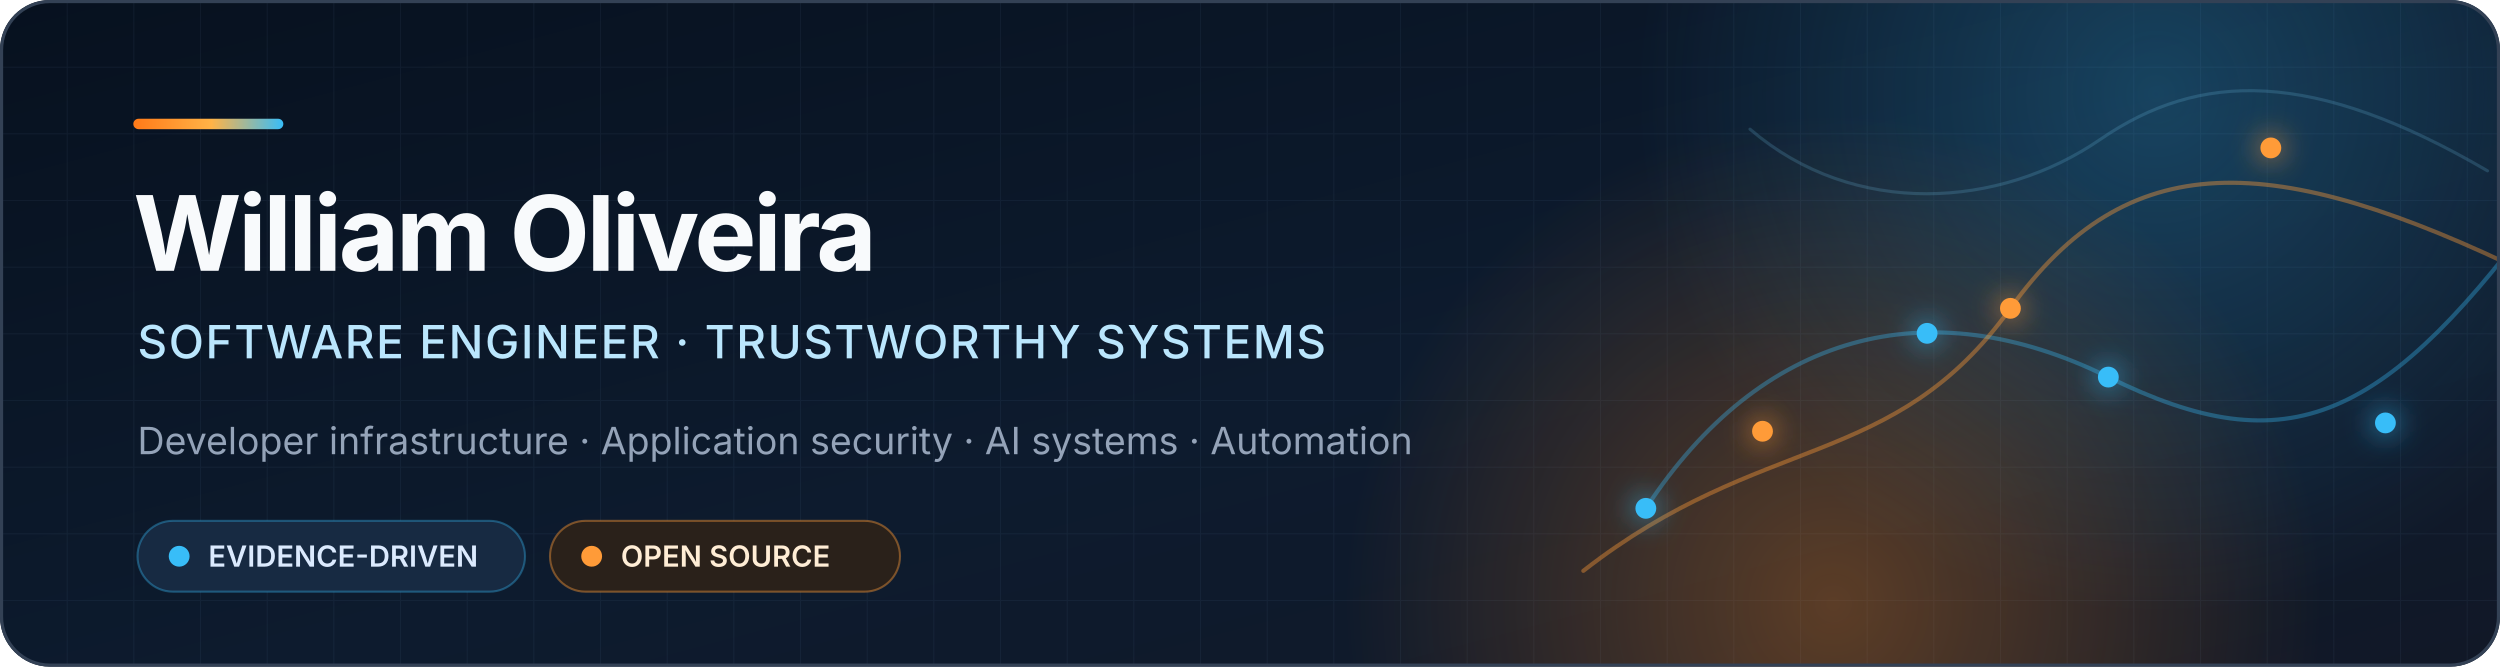
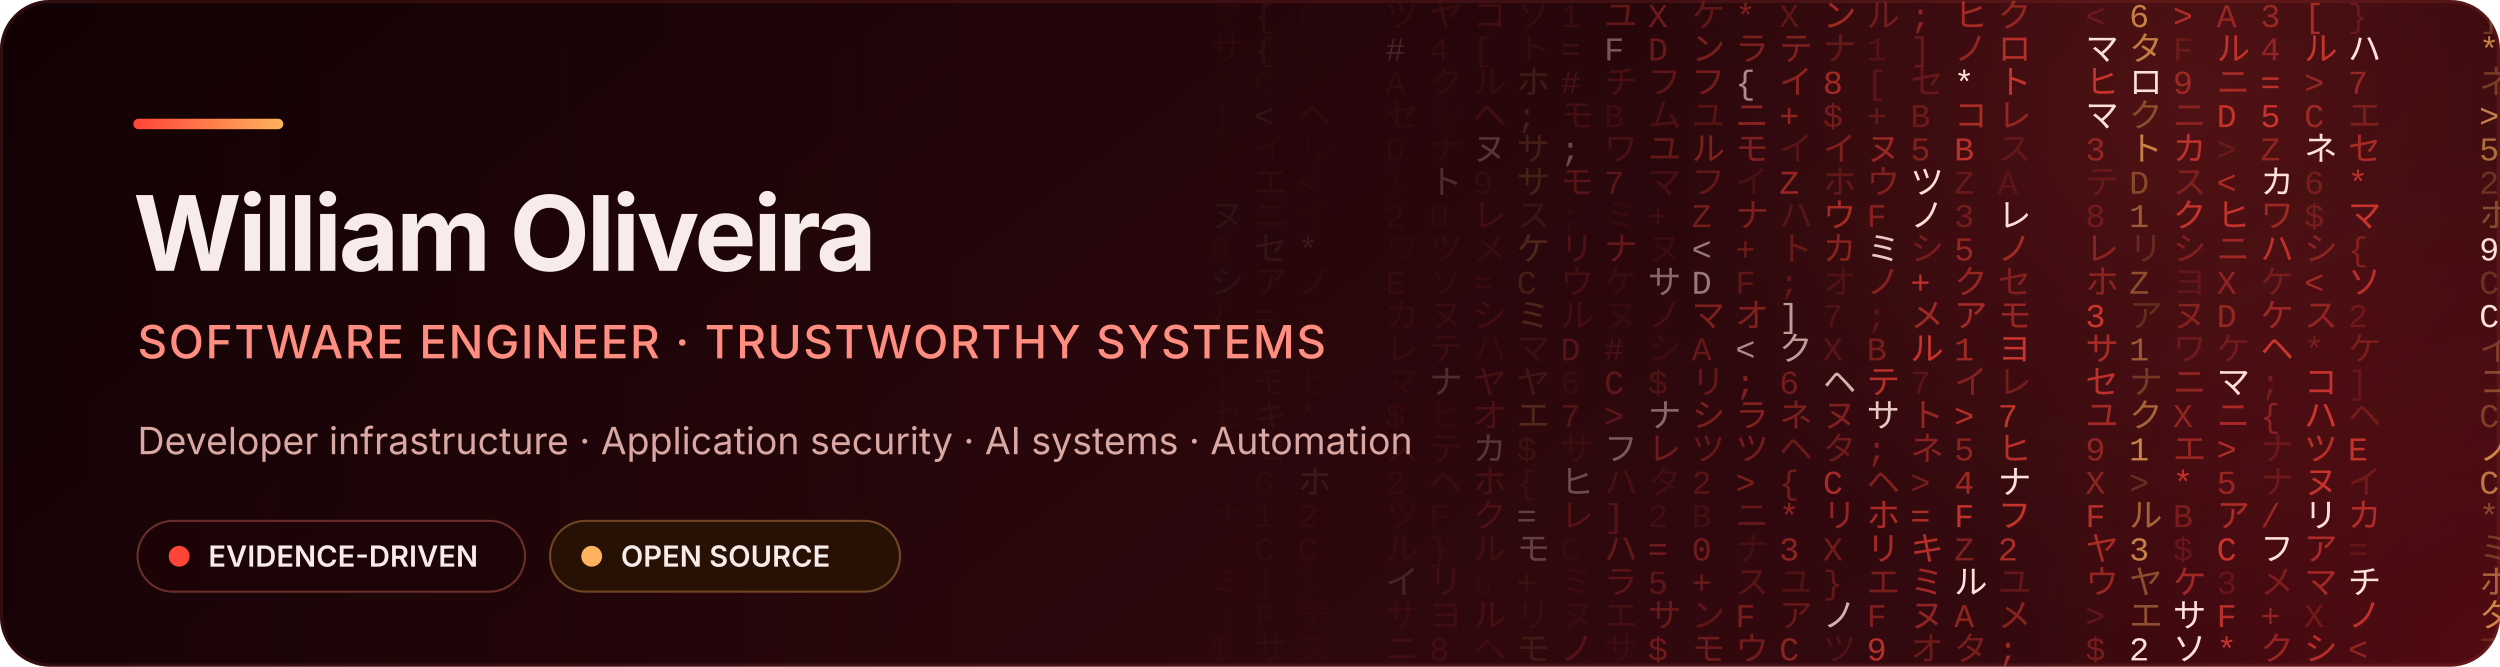
<svg xmlns="http://www.w3.org/2000/svg" width="1200" height="320" viewBox="0 0 1200 320" role="img" aria-labelledby="title description">
  <defs>
-     <linearGradient id="background" x1="0" y1="0" x2="1" y2="1">
-       <stop offset="0" stop-color="#07111f" />
-       <stop offset="0.55" stop-color="#0d1b2e" />
-       <stop offset="1" stop-color="#111827" />
+     <linearGradient id="background" x1="0" y1="0" x2="1" y2="0.35">
+       <stop offset="0" stop-color="#170305" />
+       <stop offset="0.45" stop-color="#24060a" />
+       <stop offset="1" stop-color="#33090e" />
    </linearGradient>
    <linearGradient id="accent" x1="0" y1="0" x2="1" y2="0">
-       <stop offset="0" stop-color="#ff7a18" />
-       <stop offset="0.52" stop-color="#ffb347" />
-       <stop offset="1" stop-color="#38bdf8" />
+       <stop offset="0" stop-color="#ff4438" />
+       <stop offset="1" stop-color="#ffb35c" />
    </linearGradient>
-     <radialGradient id="orangeGlow" cx="0.5" cy="0.5" r="0.5">
-       <stop offset="0" stop-color="#ff8a1f" stop-opacity="0.32" />
-       <stop offset="1" stop-color="#ff8a1f" stop-opacity="0" />
+     <radialGradient id="redGlow" cx="0.5" cy="0.5" r="0.5">
+       <stop offset="0" stop-color="#ff4438" stop-opacity="0.16" />
+       <stop offset="1" stop-color="#ff4438" stop-opacity="0" />
    </radialGradient>
-     <radialGradient id="blueGlow" cx="0.5" cy="0.5" r="0.5">
-       <stop offset="0" stop-color="#38bdf8" stop-opacity="0.25" />
-       <stop offset="1" stop-color="#38bdf8" stop-opacity="0" />
+     <radialGradient id="deepGlow" cx="0.5" cy="0.5" r="0.5">
+       <stop offset="0" stop-color="#c1121f" stop-opacity="0.22" />
+       <stop offset="1" stop-color="#c1121f" stop-opacity="0" />
    </radialGradient>
-     <pattern id="grid" width="32" height="32" patternUnits="userSpaceOnUse">
-       <path d="M 32 0 L 0 0 0 32" fill="none" stroke="#93c5fd" stroke-opacity="0.055" stroke-width="1" />
-     </pattern>
-     <filter id="softGlow" x="-50%" y="-50%" width="200%" height="200%">
-       <feGaussianBlur stdDeviation="7" result="blur" />
-       <feMerge>
-         <feMergeNode in="blur" />
-         <feMergeNode in="SourceGraphic" />
-       </feMerge>
-     </filter>
+     <linearGradient id="vignette" x1="0" y1="0" x2="1" y2="0">
+       <stop offset="0" stop-color="#0a0102" stop-opacity="0.35" />
+       <stop offset="0.4" stop-color="#0a0102" stop-opacity="0" />
+     </linearGradient>
    <clipPath id="frame">
      <rect width="1200" height="320" rx="24" />
    </clipPath>
+     <style>
+       .rain { font: 16px Consolas, "Courier New", monospace; }
+       .col { animation: fall linear infinite; }
+       @keyframes fall {
+         from { transform: translateY(-320px); }
+         to   { transform: translateY(0); }
+       }
+       @media (prefers-reduced-motion: reduce) {
+         .col { animation: none !important; }
+       }
+     </style>
  </defs>
  <g clip-path="url(#frame)">
    <rect width="1200" height="320" fill="url(#background)" />
-     <rect width="1200" height="320" fill="url(#grid)" />
-     <circle cx="1035" cy="45" r="250" fill="url(#blueGlow)" />
-     <circle cx="880" cy="290" r="235" fill="url(#orangeGlow)" />
-     <g fill="none" stroke-linecap="round">
-       <path d="M 790 244 C 845 160, 925 138, 1012 181 S 1145 203, 1225 93" stroke="#38bdf8" stroke-opacity="0.34" stroke-width="2" />
-       <path d="M 760 274 C 846 207, 909 226, 965 148 S 1090 71, 1215 132" stroke="#ff9b38" stroke-opacity="0.4" stroke-width="2" />
-       <path d="M 840 62 C 890 105, 960 100, 1008 67 S 1110 33, 1194 82" stroke="#7dd3fc" stroke-opacity="0.18" stroke-width="1.5" />
+     <circle cx="1056" cy="48" r="260" fill="url(#redGlow)" />
+     <circle cx="1200" cy="320" r="250" fill="url(#deepGlow)" />
+     <g class="rain" aria-hidden="true">
+       <g class="col" style="animation-duration:10.5s;animation-delay:-5.2s">
+         <g id="r0">
+           <text x="560" y="13" fill="#ff4438" opacity="0.00">ユ</text>
+           <text x="560" y="29" fill="#ff4438" opacity="0.00">ナ</text>
+           <text x="560" y="45" fill="#ffe1da" opacity="0.00">ロ</text>
+           <text x="560" y="61" fill="#ff4438" opacity="0.00">ツ</text>
+           <text x="560" y="77" fill="#ff4438" opacity="0.00">2</text>
+           <text x="560" y="93" fill="#ff4438" opacity="0.00">レ</text>
+           <text x="560" y="109" fill="#ff4438" opacity="0.00">コ</text>
+           <text x="560" y="125" fill="#ff4438" opacity="0.00">チ</text>
+           <text x="560" y="141" fill="#ff4438" opacity="0.00">テ</text>
+           <text x="560" y="157" fill="#ff4438" opacity="0.00">ス</text>
+           <text x="560" y="173" fill="#ff4438" opacity="0.00">モ</text>
+           <text x="560" y="189" fill="#ffe1da" opacity="0.00">ツ</text>
+           <text x="560" y="205" fill="#ff4438" opacity="0.00">$</text>
+           <text x="560" y="221" fill="#ff4438" opacity="0.00">サ</text>
+           <text x="560" y="237" fill="#ff4438" opacity="0.00">ホ</text>
+           <text x="560" y="253" fill="#ff4438" opacity="0.00">ケ</text>
+           <text x="560" y="269" fill="#ff4438" opacity="0.00">キ</text>
+           <text x="560" y="285" fill="#ff4438" opacity="0.00">ウ</text>
+           <text x="560" y="301" fill="#ff4438" opacity="0.00">ン</text>
+           <text x="560" y="317" fill="#ff4438" opacity="0.00">1</text>
+         </g>
+         <use href="#r0" transform="translate(0 320)" />
+       </g>
+       <g class="col" style="animation-duration:11.4s;animation-delay:-8.4s">
+         <g id="r1">
+           <text x="581" y="13" fill="#ff4438" opacity="0.02">マ</text>
+           <text x="581" y="29" fill="#ff4438" opacity="0.04">サ</text>
+           <text x="581" y="45" fill="#ff4438" opacity="0.01">ニ</text>
+           <text x="581" y="61" fill="#ff4438" opacity="0.03">]</text>
+           <text x="581" y="77" fill="#ff4438" opacity="0.01">モ</text>
+           <text x="581" y="93" fill="#ff4438" opacity="0.02">テ</text>
+           <text x="581" y="109" fill="#ffe1da" opacity="0.05">ヌ</text>
+           <text x="581" y="125" fill="#ff4438" opacity="0.03">0</text>
+           <text x="581" y="141" fill="#ffe1da" opacity="0.05">シ</text>
+           <text x="581" y="157" fill="#ff4438" opacity="0.04">{</text>
+           <text x="581" y="173" fill="#ff4438" opacity="0.02">$</text>
+           <text x="581" y="189" fill="#ff4438" opacity="0.02">]</text>
+           <text x="581" y="205" fill="#ff4438" opacity="0.04">セ</text>
+           <text x="581" y="221" fill="#ff4438" opacity="0.01">ホ</text>
+           <text x="581" y="237" fill="#ff4438" opacity="0.01">X</text>
+           <text x="581" y="253" fill="#ff4438" opacity="0.03">ナ</text>
+           <text x="581" y="269" fill="#ff4438" opacity="0.01">エ</text>
+           <text x="581" y="285" fill="#ff4438" opacity="0.03">ミ</text>
+           <text x="581" y="301" fill="#ff4438" opacity="0.01">イ</text>
+           <text x="581" y="317" fill="#ff4438" opacity="0.03">$</text>
+         </g>
+         <use href="#r1" transform="translate(0 320)" />
+       </g>
+       <g class="col" style="animation-duration:7.2s;animation-delay:-12.0s">
+         <g id="r2">
+           <text x="602" y="13" fill="#ffb35c" opacity="0.04">{</text>
+           <text x="602" y="29" fill="#ffb35c" opacity="0.05">{</text>
+           <text x="602" y="45" fill="#ffb35c" opacity="0.02">C</text>
+           <text x="602" y="61" fill="#ffe1da" opacity="0.06">&lt;</text>
+           <text x="602" y="77" fill="#ffb35c" opacity="0.02">イ</text>
+           <text x="602" y="93" fill="#ffb35c" opacity="0.04">エ</text>
+           <text x="602" y="109" fill="#ffb35c" opacity="0.03">ニ</text>
+           <text x="602" y="125" fill="#ffe1da" opacity="0.06">セ</text>
+           <text x="602" y="141" fill="#ffb35c" opacity="0.04">ア</text>
+           <text x="602" y="157" fill="#ffb35c" opacity="0.03">=</text>
+           <text x="602" y="173" fill="#ffb35c" opacity="0.03">チ</text>
+           <text x="602" y="189" fill="#ffb35c" opacity="0.03">モ</text>
+           <text x="602" y="205" fill="#ffb35c" opacity="0.04">キ</text>
+           <text x="602" y="221" fill="#ffb35c" opacity="0.02">ヨ</text>
+           <text x="602" y="237" fill="#ffb35c" opacity="0.02">6</text>
+           <text x="602" y="253" fill="#ffb35c" opacity="0.03">1</text>
+           <text x="602" y="269" fill="#ffb35c" opacity="0.03">C</text>
+           <text x="602" y="285" fill="#ffb35c" opacity="0.02">]</text>
+           <text x="602" y="301" fill="#ffb35c" opacity="0.02">F</text>
+           <text x="602" y="317" fill="#ffb35c" opacity="0.03">サ</text>
+         </g>
+         <use href="#r2" transform="translate(0 320)" />
+       </g>
+       <g class="col" style="animation-duration:7.1s;animation-delay:-10.2s">
+         <g id="r3">
+           <text x="623" y="13" fill="#ff4438" opacity="0.02">F</text>
+           <text x="623" y="29" fill="#ff4438" opacity="0.01">+</text>
+           <text x="623" y="45" fill="#ff4438" opacity="0.01">ア</text>
+           <text x="623" y="61" fill="#ff4438" opacity="0.04">ヘ</text>
+           <text x="623" y="77" fill="#ff4438" opacity="0.02">ル</text>
+           <text x="623" y="93" fill="#ff4438" opacity="0.04">&lt;</text>
+           <text x="623" y="109" fill="#ff4438" opacity="0.01">イ</text>
+           <text x="623" y="125" fill="#ffe1da" opacity="0.08">*</text>
+           <text x="623" y="141" fill="#ff4438" opacity="0.05">ノ</text>
+           <text x="623" y="157" fill="#ff4438" opacity="0.02">1</text>
+           <text x="623" y="173" fill="#ff4438" opacity="0.03">ク</text>
+           <text x="623" y="189" fill="#ff4438" opacity="0.03">ヒ</text>
+           <text x="623" y="205" fill="#ff4438" opacity="0.05">*</text>
+           <text x="623" y="221" fill="#ff4438" opacity="0.03">*</text>
+           <text x="623" y="237" fill="#ffe1da" opacity="0.08">ホ</text>
+           <text x="623" y="253" fill="#ff4438" opacity="0.04">2</text>
+           <text x="623" y="269" fill="#ff4438" opacity="0.05">C</text>
+           <text x="623" y="285" fill="#ff4438" opacity="0.01">}</text>
+           <text x="623" y="301" fill="#ff4438" opacity="0.03">チ</text>
+           <text x="623" y="317" fill="#ff4438" opacity="0.03">ス</text>
+         </g>
+         <use href="#r3" transform="translate(0 320)" />
+       </g>
+       <g class="col" style="animation-duration:9.4s;animation-delay:-5.9s">
+         <g id="r4">
+           <text x="665" y="13" fill="#ff4438" opacity="0.07">ツ</text>
+           <text x="665" y="29" fill="#ffe1da" opacity="0.13">#</text>
+           <text x="665" y="45" fill="#ff4438" opacity="0.06">A</text>
+           <text x="665" y="61" fill="#ff4438" opacity="0.06">セ</text>
+           <text x="665" y="77" fill="#ff4438" opacity="0.05">D</text>
+           <text x="665" y="93" fill="#ff4438" opacity="0.02">}</text>
+           <text x="665" y="109" fill="#ff4438" opacity="0.04">2</text>
+           <text x="665" y="125" fill="#ff4438" opacity="0.03">ワ</text>
+           <text x="665" y="141" fill="#ff4438" opacity="0.07">E</text>
+           <text x="665" y="157" fill="#ff4438" opacity="0.06">カ</text>
+           <text x="665" y="173" fill="#ff4438" opacity="0.07">レ</text>
+           <text x="665" y="189" fill="#ff4438" opacity="0.04">マ</text>
+           <text x="665" y="205" fill="#ff4438" opacity="0.06">$</text>
+           <text x="665" y="221" fill="#ff4438" opacity="0.07">ス</text>
+           <text x="665" y="237" fill="#ff4438" opacity="0.06">2</text>
+           <text x="665" y="253" fill="#ff4438" opacity="0.05">ツ</text>
+           <text x="665" y="269" fill="#ff4438" opacity="0.06">ル</text>
+           <text x="665" y="285" fill="#ffe1da" opacity="0.13">イ</text>
+           <text x="665" y="301" fill="#ff4438" opacity="0.06">サ</text>
+           <text x="665" y="317" fill="#ff4438" opacity="0.09">ニ</text>
+         </g>
+         <use href="#r4" transform="translate(0 320)" />
+       </g>
+       <g class="col" style="animation-duration:14.0s;animation-delay:-1.7s">
+         <g id="r5">
+           <text x="686" y="13" fill="#ff4438" opacity="0.09">ヤ</text>
+           <text x="686" y="29" fill="#ff4438" opacity="0.07">4</text>
+           <text x="686" y="45" fill="#ff4438" opacity="0.06">ク</text>
+           <text x="686" y="61" fill="#ff4438" opacity="0.02">シ</text>
+           <text x="686" y="77" fill="#ff4438" opacity="0.05">ナ</text>
+           <text x="686" y="93" fill="#ffe1da" opacity="0.17">ト</text>
+           <text x="686" y="109" fill="#ff4438" opacity="0.04">0</text>
+           <text x="686" y="125" fill="#ff4438" opacity="0.07">ツ</text>
+           <text x="686" y="141" fill="#ff4438" opacity="0.06">ソ</text>
+           <text x="686" y="157" fill="#ff4438" opacity="0.07">ヌ</text>
+           <text x="686" y="173" fill="#ff4438" opacity="0.09">テ</text>
+           <text x="686" y="189" fill="#ffe1da" opacity="0.17">ナ</text>
+           <text x="686" y="205" fill="#ff4438" opacity="0.04">ヒ</text>
+           <text x="686" y="221" fill="#ff4438" opacity="0.07">テ</text>
+           <text x="686" y="237" fill="#ff4438" opacity="0.07">ヘ</text>
+           <text x="686" y="253" fill="#ff4438" opacity="0.04">F</text>
+           <text x="686" y="269" fill="#ff4438" opacity="0.06">}</text>
+           <text x="686" y="285" fill="#ff4438" opacity="0.10">リ</text>
+           <text x="686" y="301" fill="#ff4438" opacity="0.09">ヨ</text>
+           <text x="686" y="317" fill="#ff4438" opacity="0.09">8</text>
+         </g>
+         <use href="#r5" transform="translate(0 320)" />
+       </g>
+       <g class="col" style="animation-duration:8.6s;animation-delay:-4.2s">
+         <g id="r6">
+           <text x="707" y="13" fill="#ff4438" opacity="0.12">コ</text>
+           <text x="707" y="29" fill="#ff4438" opacity="0.08">[</text>
+           <text x="707" y="45" fill="#ff4438" opacity="0.07">ル</text>
+           <text x="707" y="61" fill="#ff4438" opacity="0.11">ヘ</text>
+           <text x="707" y="77" fill="#ffe1da" opacity="0.21">ヌ</text>
+           <text x="707" y="93" fill="#ff4438" opacity="0.07">9</text>
+           <text x="707" y="109" fill="#ff4438" opacity="0.12">レ</text>
+           <text x="707" y="125" fill="#ff4438" opacity="0.07">メ</text>
+           <text x="707" y="141" fill="#ff4438" opacity="0.06">=</text>
+           <text x="707" y="157" fill="#ff4438" opacity="0.11">シ</text>
+           <text x="707" y="173" fill="#ff4438" opacity="0.06">ハ</text>
+           <text x="707" y="189" fill="#ff4438" opacity="0.14">ヤ</text>
+           <text x="707" y="205" fill="#ff4438" opacity="0.15">オ</text>
+           <text x="707" y="221" fill="#ffe1da" opacity="0.21">カ</text>
+           <text x="707" y="237" fill="#ff4438" opacity="0.14">ホ</text>
+           <text x="707" y="253" fill="#ff4438" opacity="0.15">ク</text>
+           <text x="707" y="269" fill="#ff4438" opacity="0.10">ル</text>
+           <text x="707" y="285" fill="#ff4438" opacity="0.03">6</text>
+           <text x="707" y="301" fill="#ff4438" opacity="0.12">ル</text>
+           <text x="707" y="317" fill="#ff4438" opacity="0.08">ヘ</text>
+         </g>
+         <use href="#r6" transform="translate(0 320)" />
+       </g>
+       <g class="col" style="animation-duration:12.6s;animation-delay:-6.2s">
+         <g id="r7">
+           <text x="728" y="13" fill="#ffb35c" opacity="0.05">ソ</text>
+           <text x="728" y="29" fill="#ffb35c" opacity="0.04">ト</text>
+           <text x="728" y="45" fill="#ffb35c" opacity="0.12">ホ</text>
+           <text x="728" y="61" fill="#ffb35c" opacity="0.14">;</text>
+           <text x="728" y="77" fill="#ffb35c" opacity="0.13">サ</text>
+           <text x="728" y="93" fill="#ffb35c" opacity="0.14">サ</text>
+           <text x="728" y="109" fill="#ffb35c" opacity="0.08">ス</text>
+           <text x="728" y="125" fill="#ffb35c" opacity="0.18">ケ</text>
+           <text x="728" y="141" fill="#ffb35c" opacity="0.13">C</text>
+           <text x="728" y="157" fill="#ffb35c" opacity="0.17">ミ</text>
+           <text x="728" y="173" fill="#ffb35c" opacity="0.06">マ</text>
+           <text x="728" y="189" fill="#ffb35c" opacity="0.09">ヤ</text>
+           <text x="728" y="205" fill="#ffb35c" opacity="0.18">エ</text>
+           <text x="728" y="221" fill="#ffb35c" opacity="0.07">$</text>
+           <text x="728" y="237" fill="#ffb35c" opacity="0.05">{</text>
+           <text x="728" y="253" fill="#ffe1da" opacity="0.26">=</text>
+           <text x="728" y="269" fill="#ffe1da" opacity="0.26">モ</text>
+           <text x="728" y="285" fill="#ffb35c" opacity="0.06">+</text>
+           <text x="728" y="301" fill="#ffb35c" opacity="0.04">リ</text>
+           <text x="728" y="317" fill="#ffb35c" opacity="0.10">モ</text>
+         </g>
+         <use href="#r7" transform="translate(0 320)" />
+       </g>
+       <g class="col" style="animation-duration:14.3s;animation-delay:-5.8s">
+         <g id="r8">
+           <text x="749" y="13" fill="#ff4438" opacity="0.08">1</text>
+           <text x="749" y="29" fill="#ff4438" opacity="0.11">=</text>
+           <text x="749" y="45" fill="#ff4438" opacity="0.14">#</text>
+           <text x="749" y="61" fill="#ff4438" opacity="0.12">モ</text>
+           <text x="749" y="77" fill="#ffe1da" opacity="0.31">;</text>
+           <text x="749" y="93" fill="#ff4438" opacity="0.21">モ</text>
+           <text x="749" y="109" fill="#ff4438" opacity="0.05">;</text>
+           <text x="749" y="125" fill="#ff4438" opacity="0.17">リ</text>
+           <text x="749" y="141" fill="#ff4438" opacity="0.14">ウ</text>
+           <text x="749" y="157" fill="#ff4438" opacity="0.11">ル</text>
+           <text x="749" y="173" fill="#ff4438" opacity="0.20">D</text>
+           <text x="749" y="189" fill="#ff4438" opacity="0.06">6</text>
+           <text x="749" y="205" fill="#ff4438" opacity="0.20">7</text>
+           <text x="749" y="221" fill="#ff4438" opacity="0.08">サ</text>
+           <text x="749" y="237" fill="#ffe1da" opacity="0.31">ヒ</text>
+           <text x="749" y="253" fill="#ff4438" opacity="0.19">レ</text>
+           <text x="749" y="269" fill="#ff4438" opacity="0.05">C</text>
+           <text x="749" y="285" fill="#ff4438" opacity="0.07">ミ</text>
+           <text x="749" y="301" fill="#ff4438" opacity="0.05">ヌ</text>
+           <text x="749" y="317" fill="#ff4438" opacity="0.19">ノ</text>
+         </g>
+         <use href="#r8" transform="translate(0 320)" />
+       </g>
+       <g class="col" style="animation-duration:14.9s;animation-delay:-5.9s">
+         <g id="r9">
+           <text x="770" y="13" fill="#ff4438" opacity="0.26">ユ</text>
+           <text x="770" y="29" fill="#ffe1da" opacity="0.37">F</text>
+           <text x="770" y="45" fill="#ff4438" opacity="0.15">チ</text>
+           <text x="770" y="61" fill="#ff4438" opacity="0.09">B</text>
+           <text x="770" y="77" fill="#ff4438" opacity="0.15">ワ</text>
+           <text x="770" y="93" fill="#ff4438" opacity="0.24">7</text>
+           <text x="770" y="109" fill="#ff4438" opacity="0.06">ミ</text>
+           <text x="770" y="125" fill="#ff4438" opacity="0.27">ナ</text>
+           <text x="770" y="141" fill="#ff4438" opacity="0.07">ケ</text>
+           <text x="770" y="157" fill="#ff4438" opacity="0.06">ヌ</text>
+           <text x="770" y="173" fill="#ff4438" opacity="0.13">#</text>
+           <text x="770" y="189" fill="#ff4438" opacity="0.24">C</text>
+           <text x="770" y="205" fill="#ff4438" opacity="0.24">&gt;</text>
+           <text x="770" y="221" fill="#ffe1da" opacity="0.37">フ</text>
+           <text x="770" y="237" fill="#ff4438" opacity="0.13">ハ</text>
+           <text x="770" y="253" fill="#ff4438" opacity="0.20">]</text>
+           <text x="770" y="269" fill="#ff4438" opacity="0.26">ハ</text>
+           <text x="770" y="285" fill="#ff4438" opacity="0.20">ラ</text>
+           <text x="770" y="301" fill="#ff4438" opacity="0.11">エ</text>
+           <text x="770" y="317" fill="#ff4438" opacity="0.07">サ</text>
+         </g>
+         <use href="#r9" transform="translate(0 320)" />
+       </g>
+       <g class="col" style="animation-duration:14.5s;animation-delay:-2.3s">
+         <g id="r10">
+           <text x="791" y="13" fill="#ff4438" opacity="0.32">X</text>
+           <text x="791" y="29" fill="#ff4438" opacity="0.29">D</text>
+           <text x="791" y="45" fill="#ff4438" opacity="0.24">フ</text>
+           <text x="791" y="61" fill="#ff4438" opacity="0.16">ム</text>
+           <text x="791" y="77" fill="#ff4438" opacity="0.28">ユ</text>
+           <text x="791" y="93" fill="#ff4438" opacity="0.14">マ</text>
+           <text x="791" y="109" fill="#ff4438" opacity="0.10">+</text>
+           <text x="791" y="125" fill="#ff4438" opacity="0.07">ヌ</text>
+           <text x="791" y="141" fill="#ffe1da" opacity="0.44">サ</text>
+           <text x="791" y="157" fill="#ff4438" opacity="0.12">ノ</text>
+           <text x="791" y="173" fill="#ff4438" opacity="0.09">シ</text>
+           <text x="791" y="189" fill="#ff4438" opacity="0.17">$</text>
+           <text x="791" y="205" fill="#ffe1da" opacity="0.44">ナ</text>
+           <text x="791" y="221" fill="#ff4438" opacity="0.32">レ</text>
+           <text x="791" y="237" fill="#ff4438" opacity="0.10">タ</text>
+           <text x="791" y="253" fill="#ff4438" opacity="0.10">2</text>
+           <text x="791" y="269" fill="#ff4438" opacity="0.32">=</text>
+           <text x="791" y="285" fill="#ff4438" opacity="0.23">5</text>
+           <text x="791" y="301" fill="#ff4438" opacity="0.28">サ</text>
+           <text x="791" y="317" fill="#ff4438" opacity="0.30">$</text>
+         </g>
+         <use href="#r10" transform="translate(0 320)" />
+       </g>
+       <g class="col" style="animation-duration:9.3s;animation-delay:-15.5s">
+         <g id="r11">
+           <text x="812" y="13" fill="#ff4438" opacity="0.24">ケ</text>
+           <text x="812" y="29" fill="#ff4438" opacity="0.37">ン</text>
+           <text x="812" y="45" fill="#ff4438" opacity="0.34">フ</text>
+           <text x="812" y="61" fill="#ff4438" opacity="0.20">ユ</text>
+           <text x="812" y="77" fill="#ff4438" opacity="0.38">ル</text>
+           <text x="812" y="93" fill="#ff4438" opacity="0.25">フ</text>
+           <text x="812" y="109" fill="#ff4438" opacity="0.34">Z</text>
+           <text x="812" y="125" fill="#ffe1da" opacity="0.52">&lt;</text>
+           <text x="812" y="141" fill="#ffe1da" opacity="0.52">D</text>
+           <text x="812" y="157" fill="#ff4438" opacity="0.38">マ</text>
+           <text x="812" y="173" fill="#ff4438" opacity="0.27">A</text>
+           <text x="812" y="189" fill="#ff4438" opacity="0.27">リ</text>
+           <text x="812" y="205" fill="#ff4438" opacity="0.36">シ</text>
+           <text x="812" y="221" fill="#ff4438" opacity="0.26">ツ</text>
+           <text x="812" y="237" fill="#ff4438" opacity="0.21">2</text>
+           <text x="812" y="253" fill="#ff4438" opacity="0.10">B</text>
+           <text x="812" y="269" fill="#ff4438" opacity="0.32">0</text>
+           <text x="812" y="285" fill="#ff4438" opacity="0.28">+</text>
+           <text x="812" y="301" fill="#ff4438" opacity="0.23">ン</text>
+           <text x="812" y="317" fill="#ff4438" opacity="0.30">モ</text>
+         </g>
+         <use href="#r11" transform="translate(0 320)" />
+       </g>
+       <g class="col" style="animation-duration:7.6s;animation-delay:-13.0s">
+         <g id="r12">
+           <text x="833" y="13" fill="#ff4438" opacity="0.38">*</text>
+           <text x="833" y="29" fill="#ff4438" opacity="0.37">ラ</text>
+           <text x="833" y="45" fill="#ffe1da" opacity="0.60">{</text>
+           <text x="833" y="61" fill="#ff4438" opacity="0.43">ニ</text>
+           <text x="833" y="77" fill="#ff4438" opacity="0.37">モ</text>
+           <text x="833" y="93" fill="#ff4438" opacity="0.12">イ</text>
+           <text x="833" y="109" fill="#ff4438" opacity="0.37">ナ</text>
+           <text x="833" y="125" fill="#ff4438" opacity="0.29">+</text>
+           <text x="833" y="141" fill="#ff4438" opacity="0.23">F</text>
+           <text x="833" y="157" fill="#ff4438" opacity="0.40">オ</text>
+           <text x="833" y="173" fill="#ffe1da" opacity="0.60">&lt;</text>
+           <text x="833" y="189" fill="#ff4438" opacity="0.40">;</text>
+           <text x="833" y="205" fill="#ff4438" opacity="0.41">ラ</text>
+           <text x="833" y="221" fill="#ff4438" opacity="0.33">ツ</text>
+           <text x="833" y="237" fill="#ff4438" opacity="0.37">&gt;</text>
+           <text x="833" y="253" fill="#ff4438" opacity="0.25">ニ</text>
+           <text x="833" y="269" fill="#ff4438" opacity="0.12">ナ</text>
+           <text x="833" y="285" fill="#ff4438" opacity="0.20">ス</text>
+           <text x="833" y="301" fill="#ff4438" opacity="0.35">F</text>
+           <text x="833" y="317" fill="#ff4438" opacity="0.32">ウ</text>
+         </g>
+         <use href="#r12" transform="translate(0 320)" />
+       </g>
+       <g class="col" style="animation-duration:12.5s;animation-delay:-0.8s">
+         <g id="r13">
+           <text x="854" y="13" fill="#ff4438" opacity="0.22">X</text>
+           <text x="854" y="29" fill="#ff4438" opacity="0.38">テ</text>
+           <text x="854" y="45" fill="#ff4438" opacity="0.43">イ</text>
+           <text x="854" y="61" fill="#ff4438" opacity="0.45">+</text>
+           <text x="854" y="77" fill="#ff4438" opacity="0.18">イ</text>
+           <text x="854" y="93" fill="#ff4438" opacity="0.49">Z</text>
+           <text x="854" y="109" fill="#ff4438" opacity="0.19">ハ</text>
+           <text x="854" y="125" fill="#ff4438" opacity="0.27">ト</text>
+           <text x="854" y="141" fill="#ff4438" opacity="0.23">;</text>
+           <text x="854" y="157" fill="#ffe1da" opacity="0.68">]</text>
+           <text x="854" y="173" fill="#ffe1da" opacity="0.68">ク</text>
+           <text x="854" y="189" fill="#ff4438" opacity="0.32">6</text>
+           <text x="854" y="205" fill="#ff4438" opacity="0.36">ネ</text>
+           <text x="854" y="221" fill="#ff4438" opacity="0.29">ヘ</text>
+           <text x="854" y="237" fill="#ff4438" opacity="0.33">{</text>
+           <text x="854" y="253" fill="#ff4438" opacity="0.46">*</text>
+           <text x="854" y="269" fill="#ff4438" opacity="0.45">3</text>
+           <text x="854" y="285" fill="#ff4438" opacity="0.15">ユ</text>
+           <text x="854" y="301" fill="#ff4438" opacity="0.26">ア</text>
+           <text x="854" y="317" fill="#ff4438" opacity="0.44">C</text>
+         </g>
+         <use href="#r13" transform="translate(0 320)" />
+       </g>
+       <g class="col" style="animation-duration:12.6s;animation-delay:-10.8s">
+         <g id="r14">
+           <text x="875" y="13" fill="#ff4438" opacity="0.53">ン</text>
+           <text x="875" y="29" fill="#ff4438" opacity="0.24">ナ</text>
+           <text x="875" y="45" fill="#ff4438" opacity="0.54">8</text>
+           <text x="875" y="61" fill="#ff4438" opacity="0.31">$</text>
+           <text x="875" y="77" fill="#ff4438" opacity="0.35">イ</text>
+           <text x="875" y="93" fill="#ff4438" opacity="0.22">ホ</text>
+           <text x="875" y="109" fill="#ff4438" opacity="0.55">ウ</text>
+           <text x="875" y="125" fill="#ff4438" opacity="0.41">カ</text>
+           <text x="875" y="141" fill="#ff4438" opacity="0.14">オ</text>
+           <text x="875" y="157" fill="#ff4438" opacity="0.14">7</text>
+           <text x="875" y="173" fill="#ff4438" opacity="0.19">X</text>
+           <text x="875" y="189" fill="#ffe1da" opacity="0.78">ヘ</text>
+           <text x="875" y="205" fill="#ff4438" opacity="0.38">ヌ</text>
+           <text x="875" y="221" fill="#ff4438" opacity="0.30">タ</text>
+           <text x="875" y="237" fill="#ff4438" opacity="0.57">C</text>
+           <text x="875" y="253" fill="#ff4438" opacity="0.49">リ</text>
+           <text x="875" y="269" fill="#ff4438" opacity="0.32">X</text>
+           <text x="875" y="285" fill="#ff4438" opacity="0.24">}</text>
+           <text x="875" y="301" fill="#ffe1da" opacity="0.78">ノ</text>
+           <text x="875" y="317" fill="#ff4438" opacity="0.15">ツ</text>
+         </g>
+         <use href="#r14" transform="translate(0 320)" />
+       </g>
+       <g class="col" style="animation-duration:8.6s;animation-delay:-5.6s">
+         <g id="r15">
+           <text x="896" y="13" fill="#ff4438" opacity="0.29">ル</text>
+           <text x="896" y="29" fill="#ff4438" opacity="0.15">1</text>
+           <text x="896" y="45" fill="#ff4438" opacity="0.19">[</text>
+           <text x="896" y="61" fill="#ff4438" opacity="0.24">+</text>
+           <text x="896" y="77" fill="#ff4438" opacity="0.48">ヌ</text>
+           <text x="896" y="93" fill="#ff4438" opacity="0.36">ウ</text>
+           <text x="896" y="109" fill="#ff4438" opacity="0.38">F</text>
+           <text x="896" y="125" fill="#ffe1da" opacity="0.88">ミ</text>
+           <text x="896" y="141" fill="#ff4438" opacity="0.40">ノ</text>
+           <text x="896" y="157" fill="#ff4438" opacity="0.19">;</text>
+           <text x="896" y="173" fill="#ff4438" opacity="0.33">B</text>
+           <text x="896" y="189" fill="#ff4438" opacity="0.65">テ</text>
+           <text x="896" y="205" fill="#ffe1da" opacity="0.88">サ</text>
+           <text x="896" y="221" fill="#ff4438" opacity="0.38">;</text>
+           <text x="896" y="237" fill="#ff4438" opacity="0.38">ヘ</text>
+           <text x="896" y="253" fill="#ff4438" opacity="0.58">ホ</text>
+           <text x="896" y="269" fill="#ff4438" opacity="0.56">リ</text>
+           <text x="896" y="285" fill="#ff4438" opacity="0.34">エ</text>
+           <text x="896" y="301" fill="#ff4438" opacity="0.36">F</text>
+           <text x="896" y="317" fill="#ff4438" opacity="0.65">9</text>
+         </g>
+         <use href="#r15" transform="translate(0 320)" />
+       </g>
+       <g class="col" style="animation-duration:12.9s;animation-delay:-15.1s">
+         <g id="r16">
+           <text x="917" y="13" fill="#ff4438" opacity="0.42">;</text>
+           <text x="917" y="29" fill="#ff4438" opacity="0.25">]</text>
+           <text x="917" y="45" fill="#ff4438" opacity="0.23">セ</text>
+           <text x="917" y="61" fill="#ff4438" opacity="0.25">B</text>
+           <text x="917" y="77" fill="#ff4438" opacity="0.37">5</text>
+           <text x="917" y="93" fill="#ffe1da" opacity="0.98">ツ</text>
+           <text x="917" y="109" fill="#ffe1da" opacity="0.98">ノ</text>
+           <text x="917" y="125" fill="#ff4438" opacity="0.29">シ</text>
+           <text x="917" y="141" fill="#ff4438" opacity="0.65">+</text>
+           <text x="917" y="157" fill="#ff4438" opacity="0.52">メ</text>
+           <text x="917" y="173" fill="#ff4438" opacity="0.71">ル</text>
+           <text x="917" y="189" fill="#ff4438" opacity="0.17">7</text>
+           <text x="917" y="205" fill="#ff4438" opacity="0.47">ト</text>
+           <text x="917" y="221" fill="#ff4438" opacity="0.41">ネ</text>
+           <text x="917" y="237" fill="#ff4438" opacity="0.32">&gt;</text>
+           <text x="917" y="253" fill="#ff4438" opacity="0.60">=</text>
+           <text x="917" y="269" fill="#ff4438" opacity="0.64">キ</text>
+           <text x="917" y="285" fill="#ff4438" opacity="0.53">ミ</text>
+           <text x="917" y="301" fill="#ff4438" opacity="0.46">ヌ</text>
+           <text x="917" y="317" fill="#ff4438" opacity="0.28">オ</text>
+         </g>
+         <use href="#r16" transform="translate(0 320)" />
+       </g>
+       <g class="col" style="animation-duration:7.2s;animation-delay:-10.9s">
+         <g id="r17">
+           <text x="938" y="13" fill="#ff4438" opacity="0.54">ヒ</text>
+           <text x="938" y="29" fill="#ff4438" opacity="0.44">ノ</text>
+           <text x="938" y="45" fill="#ffe1da" opacity="1.00">*</text>
+           <text x="938" y="61" fill="#ff4438" opacity="0.56">コ</text>
+           <text x="938" y="77" fill="#ff4438" opacity="0.64">B</text>
+           <text x="938" y="93" fill="#ff4438" opacity="0.22">Z</text>
+           <text x="938" y="109" fill="#ff4438" opacity="0.26">3</text>
+           <text x="938" y="125" fill="#ff4438" opacity="0.46">5</text>
+           <text x="938" y="141" fill="#ff4438" opacity="0.46">ク</text>
+           <text x="938" y="157" fill="#ff4438" opacity="0.53">ア</text>
+           <text x="938" y="173" fill="#ff4438" opacity="0.50">1</text>
+           <text x="938" y="189" fill="#ff4438" opacity="0.37">イ</text>
+           <text x="938" y="205" fill="#ff4438" opacity="0.63">&gt;</text>
+           <text x="938" y="221" fill="#ff4438" opacity="0.42">5</text>
+           <text x="938" y="237" fill="#ff4438" opacity="0.53">4</text>
+           <text x="938" y="253" fill="#ff4438" opacity="0.68">F</text>
+           <text x="938" y="269" fill="#ff4438" opacity="0.37">Z</text>
+           <text x="938" y="285" fill="#ffe1da" opacity="1.00">ル</text>
+           <text x="938" y="301" fill="#ff4438" opacity="0.45">A</text>
+           <text x="938" y="317" fill="#ff4438" opacity="0.34">タ</text>
+         </g>
+         <use href="#r17" transform="translate(0 320)" />
+       </g>
+       <g class="col" style="animation-duration:14.1s;animation-delay:-1.6s">
+         <g id="r18">
+           <text x="959" y="13" fill="#ff4438" opacity="0.45">ク</text>
+           <text x="959" y="29" fill="#ff4438" opacity="0.61">ロ</text>
+           <text x="959" y="45" fill="#ff4438" opacity="0.69">ト</text>
+           <text x="959" y="61" fill="#ff4438" opacity="0.44">レ</text>
+           <text x="959" y="77" fill="#ff4438" opacity="0.18">ス</text>
+           <text x="959" y="93" fill="#ff4438" opacity="0.15">A</text>
+           <text x="959" y="109" fill="#ffe1da" opacity="1.00">レ</text>
+           <text x="959" y="125" fill="#ff4438" opacity="0.52">ノ</text>
+           <text x="959" y="141" fill="#ff4438" opacity="0.35">セ</text>
+           <text x="959" y="157" fill="#ff4438" opacity="0.46">モ</text>
+           <text x="959" y="173" fill="#ff4438" opacity="0.72">ヨ</text>
+           <text x="959" y="189" fill="#ff4438" opacity="0.29">レ</text>
+           <text x="959" y="205" fill="#ff4438" opacity="0.68">7</text>
+           <text x="959" y="221" fill="#ff4438" opacity="0.64">ヒ</text>
+           <text x="959" y="237" fill="#ffe1da" opacity="1.00">ナ</text>
+           <text x="959" y="253" fill="#ff4438" opacity="0.70">フ</text>
+           <text x="959" y="269" fill="#ff4438" opacity="0.58">2</text>
+           <text x="959" y="285" fill="#ff4438" opacity="0.22">ユ</text>
+           <text x="959" y="301" fill="#ff4438" opacity="0.42">メ</text>
+           <text x="959" y="317" fill="#ff4438" opacity="0.52">;</text>
+         </g>
+         <use href="#r18" transform="translate(0 320)" />
+       </g>
+       <g class="col" style="animation-duration:13.9s;animation-delay:-15.7s">
+         <g id="r19">
+           <text x="1001" y="13" fill="#ff4438" opacity="0.21">&lt;</text>
+           <text x="1001" y="29" fill="#ffe1da" opacity="1.00">マ</text>
+           <text x="1001" y="45" fill="#ff4438" opacity="0.69">ヒ</text>
+           <text x="1001" y="61" fill="#ffe1da" opacity="1.00">マ</text>
+           <text x="1001" y="77" fill="#ff4438" opacity="0.41">3</text>
+           <text x="1001" y="93" fill="#ff4438" opacity="0.18">テ</text>
+           <text x="1001" y="109" fill="#ff4438" opacity="0.24">8</text>
+           <text x="1001" y="125" fill="#ff4438" opacity="0.39">レ</text>
+           <text x="1001" y="141" fill="#ff4438" opacity="0.39">ホ</text>
+           <text x="1001" y="157" fill="#ff4438" opacity="0.72">3</text>
+           <text x="1001" y="173" fill="#ff4438" opacity="0.54">サ</text>
+           <text x="1001" y="189" fill="#ff4438" opacity="0.64">セ</text>
+           <text x="1001" y="205" fill="#ff4438" opacity="0.50">ユ</text>
+           <text x="1001" y="221" fill="#ff4438" opacity="0.42">9</text>
+           <text x="1001" y="237" fill="#ff4438" opacity="0.40">X</text>
+           <text x="1001" y="253" fill="#ff4438" opacity="0.61">F</text>
+           <text x="1001" y="269" fill="#ff4438" opacity="0.56">ヤ</text>
+           <text x="1001" y="285" fill="#ff4438" opacity="0.47">ウ</text>
+           <text x="1001" y="301" fill="#ff4438" opacity="0.20">&gt;</text>
+           <text x="1001" y="317" fill="#ff4438" opacity="0.32">$</text>
+         </g>
+         <use href="#r19" transform="translate(0 320)" />
+       </g>
+       <g class="col" style="animation-duration:9.4s;animation-delay:-11.3s">
+         <g id="r20">
+           <text x="1022" y="13" fill="#ffb35c" opacity="0.68">6</text>
+           <text x="1022" y="29" fill="#ffb35c" opacity="0.67">タ</text>
+           <text x="1022" y="45" fill="#ffe1da" opacity="1.00">ロ</text>
+           <text x="1022" y="61" fill="#ffb35c" opacity="0.37">ク</text>
+           <text x="1022" y="77" fill="#ffb35c" opacity="0.69">ト</text>
+           <text x="1022" y="93" fill="#ffb35c" opacity="0.35">D</text>
+           <text x="1022" y="109" fill="#ffb35c" opacity="0.46">1</text>
+           <text x="1022" y="125" fill="#ffb35c" opacity="0.17">リ</text>
+           <text x="1022" y="141" fill="#ffb35c" opacity="0.39">Z</text>
+           <text x="1022" y="157" fill="#ffb35c" opacity="0.18">ア</text>
+           <text x="1022" y="173" fill="#ffb35c" opacity="0.47">1</text>
+           <text x="1022" y="189" fill="#ffb35c" opacity="0.27">ナ</text>
+           <text x="1022" y="205" fill="#ffb35c" opacity="0.52">ク</text>
+           <text x="1022" y="221" fill="#ffb35c" opacity="0.72">1</text>
+           <text x="1022" y="237" fill="#ffb35c" opacity="0.20">&gt;</text>
+           <text x="1022" y="253" fill="#ffb35c" opacity="0.52">ル</text>
+           <text x="1022" y="269" fill="#ffb35c" opacity="0.70">3</text>
+           <text x="1022" y="285" fill="#ffb35c" opacity="0.40">ヤ</text>
+           <text x="1022" y="301" fill="#ffb35c" opacity="0.42">エ</text>
+           <text x="1022" y="317" fill="#ffe1da" opacity="1.00">2</text>
+         </g>
+         <use href="#r20" transform="translate(0 320)" />
+       </g>
+       <g class="col" style="animation-duration:14.4s;animation-delay:-2.4s">
+         <g id="r21">
+           <text x="1043" y="13" fill="#ff4438" opacity="0.58">&gt;</text>
+           <text x="1043" y="29" fill="#ff4438" opacity="0.18">F</text>
+           <text x="1043" y="45" fill="#ff4438" opacity="0.45">9</text>
+           <text x="1043" y="61" fill="#ff4438" opacity="0.34">ニ</text>
+           <text x="1043" y="77" fill="#ff4438" opacity="0.64">カ</text>
+           <text x="1043" y="93" fill="#ff4438" opacity="0.30">ス</text>
+           <text x="1043" y="109" fill="#ff4438" opacity="0.68">ク</text>
+           <text x="1043" y="125" fill="#ff4438" opacity="0.30">シ</text>
+           <text x="1043" y="141" fill="#ff4438" opacity="0.15">ヨ</text>
+           <text x="1043" y="157" fill="#ff4438" opacity="0.35">ヌ</text>
+           <text x="1043" y="173" fill="#ff4438" opacity="0.21">ワ</text>
+           <text x="1043" y="189" fill="#ff4438" opacity="0.41">ニ</text>
+           <text x="1043" y="205" fill="#ff4438" opacity="0.41">X</text>
+           <text x="1043" y="221" fill="#ff4438" opacity="0.44">エ</text>
+           <text x="1043" y="237" fill="#ff4438" opacity="0.67">*</text>
+           <text x="1043" y="253" fill="#ff4438" opacity="0.30">B</text>
+           <text x="1043" y="269" fill="#ff4438" opacity="0.19">$</text>
+           <text x="1043" y="285" fill="#ff4438" opacity="0.51">ケ</text>
+           <text x="1043" y="301" fill="#ffe1da" opacity="1.00">サ</text>
+           <text x="1043" y="317" fill="#ffe1da" opacity="1.00">ソ</text>
+         </g>
+         <use href="#r21" transform="translate(0 320)" />
+       </g>
+       <g class="col" style="animation-duration:8.6s;animation-delay:-3.3s">
+         <g id="r22">
+           <text x="1064" y="13" fill="#ff4438" opacity="0.42">A</text>
+           <text x="1064" y="29" fill="#ff4438" opacity="0.64">ル</text>
+           <text x="1064" y="45" fill="#ff4438" opacity="0.50">ニ</text>
+           <text x="1064" y="61" fill="#ff4438" opacity="0.66">D</text>
+           <text x="1064" y="77" fill="#ff4438" opacity="0.17">&gt;</text>
+           <text x="1064" y="93" fill="#ff4438" opacity="0.53">&lt;</text>
+           <text x="1064" y="109" fill="#ff4438" opacity="0.67">ヒ</text>
+           <text x="1064" y="125" fill="#ff4438" opacity="0.47">ニ</text>
+           <text x="1064" y="141" fill="#ff4438" opacity="0.39">X</text>
+           <text x="1064" y="157" fill="#ff4438" opacity="0.42">D</text>
+           <text x="1064" y="173" fill="#ff4438" opacity="0.23">ケ</text>
+           <text x="1064" y="189" fill="#ffe1da" opacity="1.00">マ</text>
+           <text x="1064" y="205" fill="#ff4438" opacity="0.53">ニ</text>
+           <text x="1064" y="221" fill="#ff4438" opacity="0.56">&gt;</text>
+           <text x="1064" y="237" fill="#ff4438" opacity="0.44">5</text>
+           <text x="1064" y="253" fill="#ff4438" opacity="0.56">ア</text>
+           <text x="1064" y="269" fill="#ff4438" opacity="0.71">C</text>
+           <text x="1064" y="285" fill="#ff4438" opacity="0.18">3</text>
+           <text x="1064" y="301" fill="#ff4438" opacity="0.61">F</text>
+           <text x="1064" y="317" fill="#ff4438" opacity="0.69">*</text>
+         </g>
+         <use href="#r22" transform="translate(0 320)" />
+       </g>
+       <g class="col" style="animation-duration:11.5s;animation-delay:-4.2s">
+         <g id="r23">
+           <text x="1085" y="13" fill="#ff4438" opacity="0.44">3</text>
+           <text x="1085" y="29" fill="#ff4438" opacity="0.39">4</text>
+           <text x="1085" y="45" fill="#ff4438" opacity="0.63">=</text>
+           <text x="1085" y="61" fill="#ff4438" opacity="0.69">5</text>
+           <text x="1085" y="77" fill="#ff4438" opacity="0.38">Z</text>
+           <text x="1085" y="93" fill="#ffe1da" opacity="1.00">カ</text>
+           <text x="1085" y="109" fill="#ff4438" opacity="0.46">ワ</text>
+           <text x="1085" y="125" fill="#ff4438" opacity="0.63">ハ</text>
+           <text x="1085" y="141" fill="#ff4438" opacity="0.25">ケ</text>
+           <text x="1085" y="157" fill="#ff4438" opacity="0.45">ケ</text>
+           <text x="1085" y="173" fill="#ff4438" opacity="0.70">ヘ</text>
+           <text x="1085" y="189" fill="#ff4438" opacity="0.26">;</text>
+           <text x="1085" y="205" fill="#ff4438" opacity="0.36">{</text>
+           <text x="1085" y="221" fill="#ff4438" opacity="0.19">ナ</text>
+           <text x="1085" y="237" fill="#ff4438" opacity="0.20">ナ</text>
+           <text x="1085" y="253" fill="#ff4438" opacity="0.44">/</text>
+           <text x="1085" y="269" fill="#ffe1da" opacity="1.00">フ</text>
+           <text x="1085" y="285" fill="#ff4438" opacity="0.30">メ</text>
+           <text x="1085" y="301" fill="#ff4438" opacity="0.42">+</text>
+           <text x="1085" y="317" fill="#ff4438" opacity="0.44">ク</text>
+         </g>
+         <use href="#r23" transform="translate(0 320)" />
+       </g>
+       <g class="col" style="animation-duration:13.5s;animation-delay:-6.6s">
+         <g id="r24">
+           <text x="1106" y="13" fill="#ff4438" opacity="0.52">[</text>
+           <text x="1106" y="29" fill="#ff4438" opacity="0.69">ル</text>
+           <text x="1106" y="45" fill="#ff4438" opacity="0.42">&gt;</text>
+           <text x="1106" y="61" fill="#ff4438" opacity="0.46">C</text>
+           <text x="1106" y="77" fill="#ffe1da" opacity="1.00">ネ</text>
+           <text x="1106" y="93" fill="#ff4438" opacity="0.26">6</text>
+           <text x="1106" y="109" fill="#ff4438" opacity="0.25">$</text>
+           <text x="1106" y="125" fill="#ff4438" opacity="0.36">シ</text>
+           <text x="1106" y="141" fill="#ff4438" opacity="0.48">&lt;</text>
+           <text x="1106" y="157" fill="#ff4438" opacity="0.41">ス</text>
+           <text x="1106" y="173" fill="#ff4438" opacity="0.26">*</text>
+           <text x="1106" y="189" fill="#ff4438" opacity="0.67">コ</text>
+           <text x="1106" y="205" fill="#ff4438" opacity="0.72">ハ</text>
+           <text x="1106" y="221" fill="#ff4438" opacity="0.60">ツ</text>
+           <text x="1106" y="237" fill="#ff4438" opacity="0.67">ヌ</text>
+           <text x="1106" y="253" fill="#ffe1da" opacity="1.00">リ</text>
+           <text x="1106" y="269" fill="#ff4438" opacity="0.55">ア</text>
+           <text x="1106" y="285" fill="#ff4438" opacity="0.50">マ</text>
+           <text x="1106" y="301" fill="#ff4438" opacity="0.24">X</text>
+           <text x="1106" y="317" fill="#ff4438" opacity="0.62">シ</text>
+         </g>
+         <use href="#r24" transform="translate(0 320)" />
+       </g>
+       <g class="col" style="animation-duration:15.5s;animation-delay:-1.6s">
+         <g id="r25">
+           <text x="1127" y="13" fill="#ff4438" opacity="0.19">}</text>
+           <text x="1127" y="29" fill="#ffe1da" opacity="1.00">ハ</text>
+           <text x="1127" y="45" fill="#ff4438" opacity="0.44">7</text>
+           <text x="1127" y="61" fill="#ff4438" opacity="0.29">エ</text>
+           <text x="1127" y="77" fill="#ff4438" opacity="0.53">セ</text>
+           <text x="1127" y="93" fill="#ff4438" opacity="0.61">*</text>
+           <text x="1127" y="109" fill="#ff4438" opacity="0.70">マ</text>
+           <text x="1127" y="125" fill="#ff4438" opacity="0.32">{</text>
+           <text x="1127" y="141" fill="#ff4438" opacity="0.61">ソ</text>
+           <text x="1127" y="157" fill="#ff4438" opacity="0.20">2</text>
+           <text x="1127" y="173" fill="#ff4438" opacity="0.28">ケ</text>
+           <text x="1127" y="189" fill="#ff4438" opacity="0.16">]</text>
+           <text x="1127" y="205" fill="#ff4438" opacity="0.24">ヘ</text>
+           <text x="1127" y="221" fill="#ff4438" opacity="0.67">E</text>
+           <text x="1127" y="237" fill="#ff4438" opacity="0.23">イ</text>
+           <text x="1127" y="253" fill="#ff4438" opacity="0.58">カ</text>
+           <text x="1127" y="269" fill="#ff4438" opacity="0.16">=</text>
+           <text x="1127" y="285" fill="#ffe1da" opacity="1.00">チ</text>
+           <text x="1127" y="301" fill="#ff4438" opacity="0.66">ノ</text>
+           <text x="1127" y="317" fill="#ff4438" opacity="0.42">&lt;</text>
+         </g>
+         <use href="#r25" transform="translate(0 320)" />
+       </g>
+       <g class="col" style="animation-duration:7.3s;animation-delay:-12.0s">
+         <g id="r26">
+           <text x="1190" y="13" fill="#ffb35c" opacity="0.24">]</text>
+           <text x="1190" y="29" fill="#ffb35c" opacity="0.70">*</text>
+           <text x="1190" y="45" fill="#ffb35c" opacity="0.28">ネ</text>
+           <text x="1190" y="61" fill="#ffb35c" opacity="0.71">&gt;</text>
+           <text x="1190" y="77" fill="#ffb35c" opacity="0.58">5</text>
+           <text x="1190" y="93" fill="#ffb35c" opacity="0.23">2</text>
+           <text x="1190" y="109" fill="#ffb35c" opacity="0.36">ホ</text>
+           <text x="1190" y="125" fill="#ffe1da" opacity="1.00">9</text>
+           <text x="1190" y="141" fill="#ffb35c" opacity="0.22">C</text>
+           <text x="1190" y="157" fill="#ffe1da" opacity="1.00">C</text>
+           <text x="1190" y="173" fill="#ffb35c" opacity="0.27">イ</text>
+           <text x="1190" y="189" fill="#ffb35c" opacity="0.36">コ</text>
+           <text x="1190" y="205" fill="#ffb35c" opacity="0.30">C</text>
+           <text x="1190" y="221" fill="#ffb35c" opacity="0.72">ノ</text>
+           <text x="1190" y="237" fill="#ffb35c" opacity="0.64">C</text>
+           <text x="1190" y="253" fill="#ffb35c" opacity="0.36">*</text>
+           <text x="1190" y="269" fill="#ffb35c" opacity="0.27">ミ</text>
+           <text x="1190" y="285" fill="#ffb35c" opacity="0.52">ホ</text>
+           <text x="1190" y="301" fill="#ffb35c" opacity="0.72">タ</text>
+           <text x="1190" y="317" fill="#ffb35c" opacity="0.17">Z</text>
+         </g>
+         <use href="#r26" transform="translate(0 320)" />
+       </g>
    </g>
-     <g filter="url(#softGlow)">
-       <circle cx="790" cy="244" r="5" fill="#38bdf8" />
-       <circle cx="925" cy="160" r="5" fill="#38bdf8" />
-       <circle cx="1012" cy="181" r="5" fill="#38bdf8" />
-       <circle cx="1145" cy="203" r="5" fill="#38bdf8" />
-       <circle cx="846" cy="207" r="5" fill="#ff9b38" />
-       <circle cx="965" cy="148" r="5" fill="#ff9b38" />
-       <circle cx="1090" cy="71" r="5" fill="#ff9b38" />
-     </g>
+     <rect width="1200" height="320" fill="url(#vignette)" />
    <rect x="64" y="57" width="72" height="5" rx="2.5" fill="url(#accent)" />
-     <text x="64" y="130" fill="#f8fafc" font-family="Inter, Segoe UI, Arial, sans-serif" font-size="50" font-weight="700" letter-spacing="-1.5">
+     <text x="64" y="130" fill="#f7ecea" font-family="Inter, Segoe UI, Arial, sans-serif" font-size="50" font-weight="700" letter-spacing="-1.5">
      William Oliveira
    </text>
-     <text x="66" y="172" fill="#bae6fd" font-family="Inter, Segoe UI, Arial, sans-serif" font-size="22" font-weight="500" letter-spacing="0.8">
+     <text x="66" y="172" fill="#ff8d80" font-family="Inter, Segoe UI, Arial, sans-serif" font-size="22" font-weight="500" letter-spacing="0.8">
      SOFTWARE ENGINEER · TRUSTWORTHY SYSTEMS
    </text>
-     <text x="66" y="218" fill="#94a3b8" font-family="Inter, Segoe UI, Arial, sans-serif" font-size="18">
+     <text x="66" y="218" fill="#d9a8a3" font-family="Inter, Segoe UI, Arial, sans-serif" font-size="18">
      Developer infrastructure · Application security · AI systems · Automation
    </text>
    <g transform="translate(66 250)">
-       <rect width="186" height="34" rx="17" fill="#172a42" stroke="#38bdf8" stroke-opacity="0.35" />
-       <circle cx="20" cy="17" r="5" fill="#38bdf8" />
-       <text x="34" y="22" fill="#dbeafe" font-family="Inter, Segoe UI, Arial, sans-serif" font-size="14" font-weight="600">
+       <rect width="186" height="34" rx="17" fill="#1d0407" fill-opacity="0.8" stroke="#ff786e" stroke-opacity="0.35" />
+       <circle cx="20" cy="17" r="5" fill="#ff4438" />
+       <text x="34" y="22" fill="#f7ecea" font-family="Inter, Segoe UI, Arial, sans-serif" font-size="14" font-weight="600">
        EVIDENCE-DRIVEN
      </text>
    </g>
    <g transform="translate(264 250)">
-       <rect width="168" height="34" rx="17" fill="#2a211a" stroke="#ff9b38" stroke-opacity="0.42" />
-       <circle cx="20" cy="17" r="5" fill="#ff9b38" />
-       <text x="34" y="22" fill="#ffedd5" font-family="Inter, Segoe UI, Arial, sans-serif" font-size="14" font-weight="600">
+       <rect width="168" height="34" rx="17" fill="#281403" fill-opacity="0.8" stroke="#ffb35c" stroke-opacity="0.35" />
+       <circle cx="20" cy="17" r="5" fill="#ffb35c" />
+       <text x="34" y="22" fill="#f7ecea" font-family="Inter, Segoe UI, Arial, sans-serif" font-size="14" font-weight="600">
        OPEN SOURCE
      </text>
    </g>
  </g>
-   <rect x="0.75" y="0.75" width="1198.5" height="318.5" rx="23.25" fill="none" stroke="#334155" stroke-width="1.5" />
+   <rect x="0.75" y="0.75" width="1198.5" height="318.5" rx="23.25" fill="none" stroke="#ff5a50" stroke-opacity="0.12" stroke-width="1.5" />
</svg>
